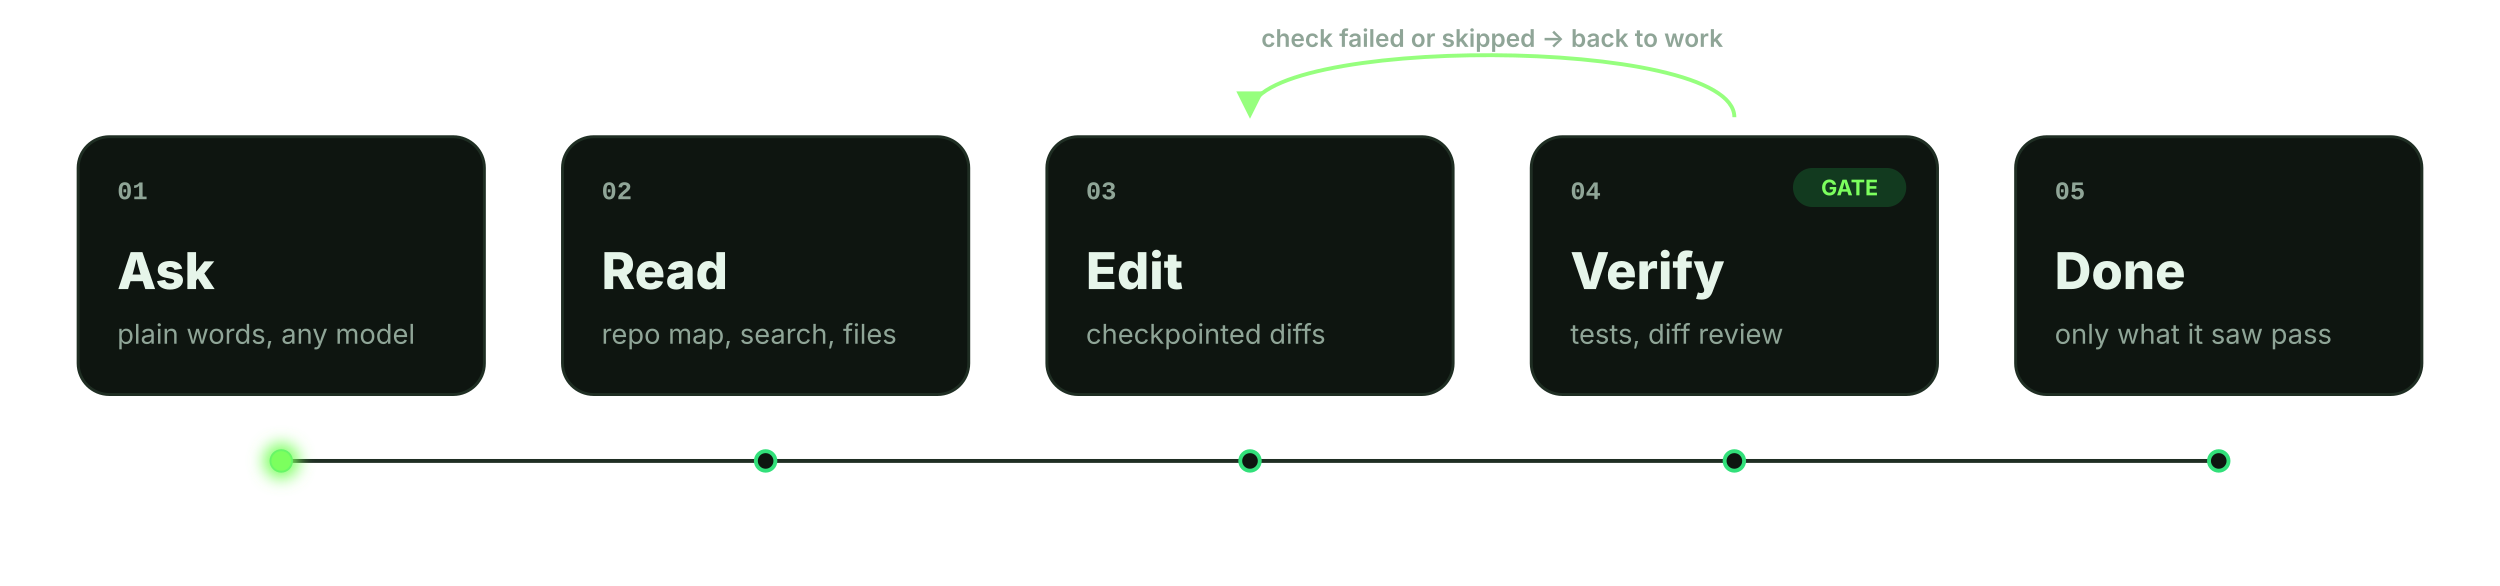
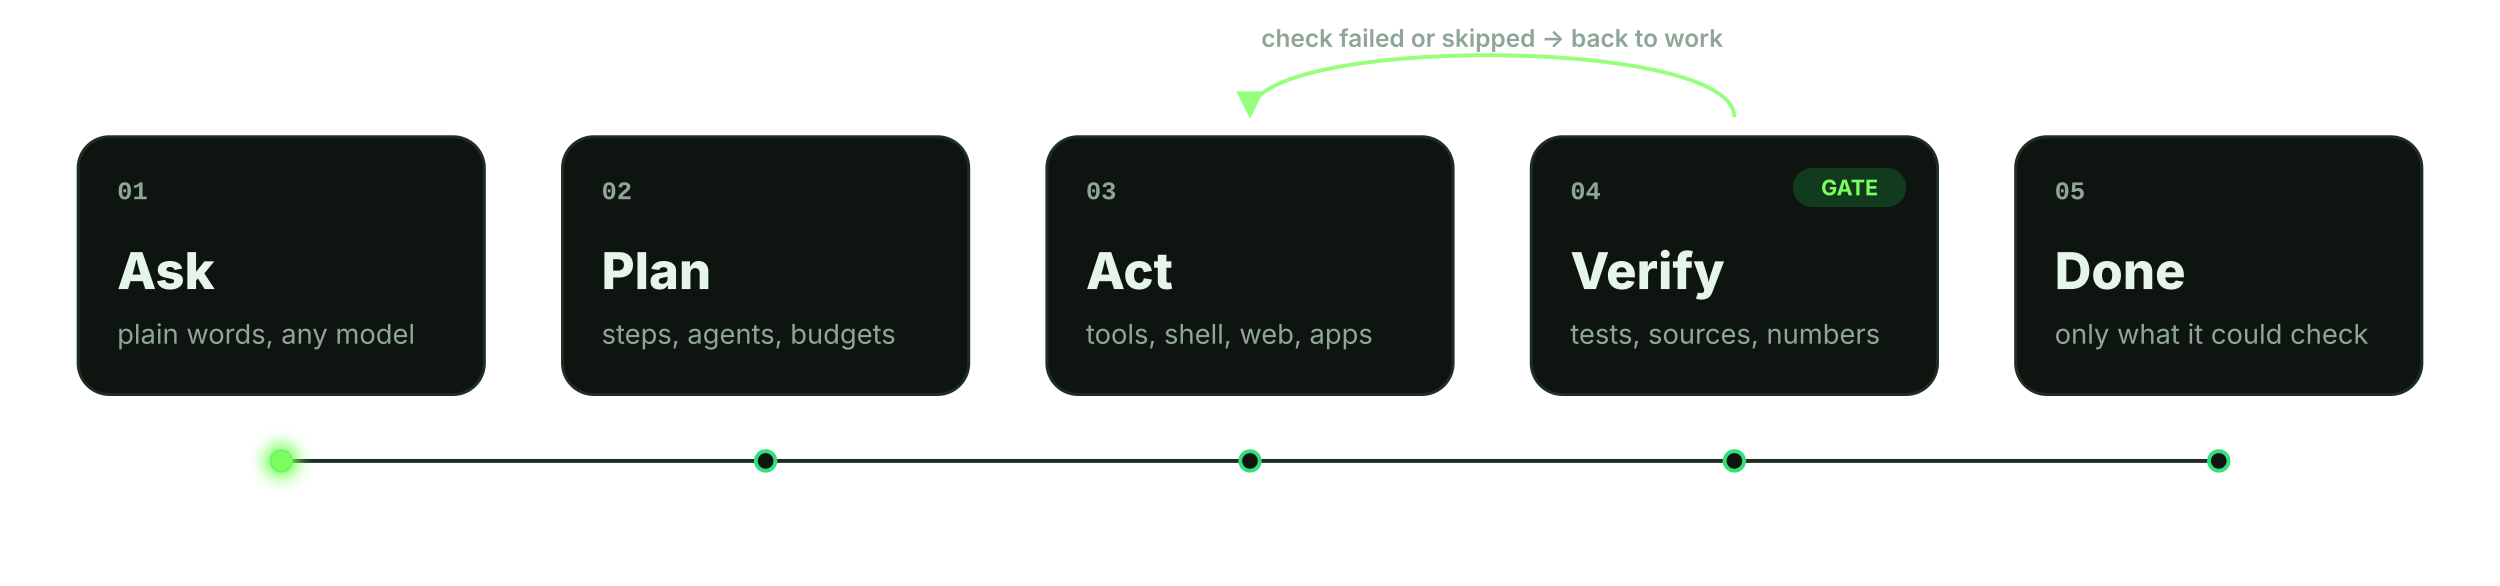
<svg xmlns="http://www.w3.org/2000/svg" width="1280" height="300" viewBox="0 0 1280 300" role="img" aria-labelledby="t d">
  <defs>
    <linearGradient id="trk" x1="0" x2="1">
      <stop offset="0" stop-color="#32E07A" stop-opacity=".15" />
      <stop offset=".5" stop-color="#7CFF5E" />
      <stop offset="1" stop-color="#0ED168" stop-opacity=".15" />
    </linearGradient>
    <marker id="ah" viewBox="0 0 10 10" refX="8" refY="5" markerWidth="7" markerHeight="7" orient="auto">
      <path d="M0 0L10 5L0 10z" fill="#7CFF5E" />
    </marker>
    <filter id="g" x="-100%" y="-100%" width="300%" height="300%">
      <feGaussianBlur stdDeviation="4" />
    </filter>
  </defs>
  <style>
@media (prefers-reduced-motion: no-preference) {
.c0{animation:c0 10s ease-in-out infinite}
@keyframes c0{0%,4%{stroke:#1F2E23}7%,18%{stroke:#32E07A}22%,100%{stroke:#1F2E23}}
.n0{animation:n0 10s ease-in-out infinite}
@keyframes n0{0%,4%{fill:#8FA597}7%,18%{fill:#7CFF5E}22%,100%{fill:#8FA597}}
.c1{animation:c1 10s ease-in-out infinite}
@keyframes c1{0%,19%{stroke:#1F2E23}22%,33%{stroke:#32E07A}37%,100%{stroke:#1F2E23}}
.n1{animation:n1 10s ease-in-out infinite}
@keyframes n1{0%,19%{fill:#8FA597}22%,33%{fill:#7CFF5E}37%,100%{fill:#8FA597}}
.c2{animation:c2 10s ease-in-out infinite}
@keyframes c2{0%,34%{stroke:#1F2E23}37%,48%{stroke:#32E07A}52%,100%{stroke:#1F2E23}}
.n2{animation:n2 10s ease-in-out infinite}
@keyframes n2{0%,34%{fill:#8FA597}37%,48%{fill:#7CFF5E}52%,100%{fill:#8FA597}}
.c3{animation:c3 10s ease-in-out infinite}
@keyframes c3{0%,49%{stroke:#1F2E23}52%,63%{stroke:#7CFF5E}67%,100%{stroke:#1F2E23}}
.n3{animation:n3 10s ease-in-out infinite}
@keyframes n3{0%,49%{fill:#8FA597}52%,63%{fill:#7CFF5E}67%,100%{fill:#8FA597}}
.c4{animation:c4 10s ease-in-out infinite}
@keyframes c4{0%,64%{stroke:#1F2E23}67%,78%{stroke:#32E07A}82%,100%{stroke:#1F2E23}}
.n4{animation:n4 10s ease-in-out infinite}
@keyframes n4{0%,64%{fill:#8FA597}67%,78%{fill:#7CFF5E}82%,100%{fill:#8FA597}}
.pulse{animation:pulse 10s linear infinite}
@keyframes pulse{0%{transform:translateX(0);opacity:0}4%{opacity:1}76%{transform:translateX(992px);opacity:1}84%,100%{transform:translateX(992px);opacity:0}}
.retry{stroke-dasharray:6 7;animation:dash 1.2s linear infinite}
@keyframes dash{to{stroke-dashoffset:-26}}
}
</style>
  <g font-family="Inter, -apple-system, 'Segoe UI', Helvetica, Arial, sans-serif">
    <path d="M888 60 C 888 18, 640 18, 640 58" class="retry" fill="none" stroke="#7CFF5E" stroke-width="2" marker-end="url(#ah)" opacity=".8" />
    <text x="764" y="24" text-anchor="middle" font-size="12.5" font-weight="600" fill="#8FA597">check failed or skipped → back to work</text>
    <g>
      <rect class="c0" x="40" y="70" width="208" height="132" rx="16" fill="#0E1510" stroke="#1F2E23" stroke-width="1.5" />
      <text class="n0" x="60" y="102" font-family="ui-monospace, 'SF Mono', SFMono-Regular, Menlo, Consolas, 'Liberation Mono', monospace" font-size="13" font-weight="700" fill="#8FA597">01</text>
      <text x="60" y="148" font-size="26" font-weight="800" fill="#E6F5EA">Ask</text>
      <text x="60" y="176" font-size="14" fill="#8FA597">plain words, any model</text>
    </g>
    <g>
      <rect class="c1" x="288" y="70" width="208" height="132" rx="16" fill="#0E1510" stroke="#1F2E23" stroke-width="1.5" />
      <text class="n1" x="308" y="102" font-family="ui-monospace, 'SF Mono', SFMono-Regular, Menlo, Consolas, 'Liberation Mono', monospace" font-size="13" font-weight="700" fill="#8FA597">02</text>
-       <text x="308" y="148" font-size="26" font-weight="800" fill="#E6F5EA">Read</text>
-       <text x="308" y="176" font-size="14" fill="#8FA597">repo map, search, files</text>
+       <text x="308" y="148" font-size="26" font-weight="800" fill="#E6F5EA">Plan</text>
+       <text x="308" y="176" font-size="14" fill="#8FA597">steps, agents, budgets</text>
    </g>
    <g>
      <rect class="c2" x="536" y="70" width="208" height="132" rx="16" fill="#0E1510" stroke="#1F2E23" stroke-width="1.5" />
      <text class="n2" x="556" y="102" font-family="ui-monospace, 'SF Mono', SFMono-Regular, Menlo, Consolas, 'Liberation Mono', monospace" font-size="13" font-weight="700" fill="#8FA597">03</text>
-       <text x="556" y="148" font-size="26" font-weight="800" fill="#E6F5EA">Edit</text>
-       <text x="556" y="176" font-size="14" fill="#8FA597">checkpointed diffs</text>
+       <text x="556" y="148" font-size="26" font-weight="800" fill="#E6F5EA">Act</text>
+       <text x="556" y="176" font-size="14" fill="#8FA597">tools, shell, web, apps</text>
    </g>
    <g>
      <rect class="c3" x="784" y="70" width="208" height="132" rx="16" fill="#0E1510" stroke="#1F2E23" stroke-width="1.5" />
      <text class="n3" x="804" y="102" font-family="ui-monospace, 'SF Mono', SFMono-Regular, Menlo, Consolas, 'Liberation Mono', monospace" font-size="13" font-weight="700" fill="#8FA597">04</text>
      <rect x="918" y="86" width="58" height="20" rx="10" fill="#123A1F" />
      <text x="947" y="100" text-anchor="middle" font-size="11" font-weight="700" fill="#7CFF5E">GATE</text>
      <text x="804" y="148" font-size="26" font-weight="800" fill="#E6F5EA">Verify</text>
-       <text x="804" y="176" font-size="14" fill="#8FA597">tests, diff review</text>
+       <text x="804" y="176" font-size="14" fill="#8FA597">tests, sources, numbers</text>
    </g>
    <g>
      <rect class="c4" x="1032" y="70" width="208" height="132" rx="16" fill="#0E1510" stroke="#1F2E23" stroke-width="1.5" />
      <text class="n4" x="1052" y="102" font-family="ui-monospace, 'SF Mono', SFMono-Regular, Menlo, Consolas, 'Liberation Mono', monospace" font-size="13" font-weight="700" fill="#8FA597">05</text>
      <text x="1052" y="148" font-size="26" font-weight="800" fill="#E6F5EA">Done</text>
-       <text x="1052" y="176" font-size="14" fill="#8FA597">only what it saw pass</text>
+       <text x="1052" y="176" font-size="14" fill="#8FA597">only what it could check</text>
    </g>
    <path d="M144 236 H1136" stroke="#1F2E23" stroke-width="2" fill="none" />
    <path d="M144 236 H1136" stroke="url(#trk)" stroke-width="2" fill="none" opacity=".7" />
    <circle cx="144" cy="236" r="5" fill="#0E1510" stroke="#32E07A" stroke-width="2" />
    <circle cx="392" cy="236" r="5" fill="#0E1510" stroke="#32E07A" stroke-width="2" />
    <circle cx="640" cy="236" r="5" fill="#0E1510" stroke="#32E07A" stroke-width="2" />
    <circle cx="888" cy="236" r="5" fill="#0E1510" stroke="#32E07A" stroke-width="2" />
    <circle cx="1136" cy="236" r="5" fill="#0E1510" stroke="#32E07A" stroke-width="2" />
    <g class="pulse">
      <circle cx="144" cy="236" r="9" fill="#7CFF5E" filter="url(#g)" />
      <circle cx="144" cy="236" r="5" fill="#7CFF5E" />
    </g>
  </g>
</svg>
